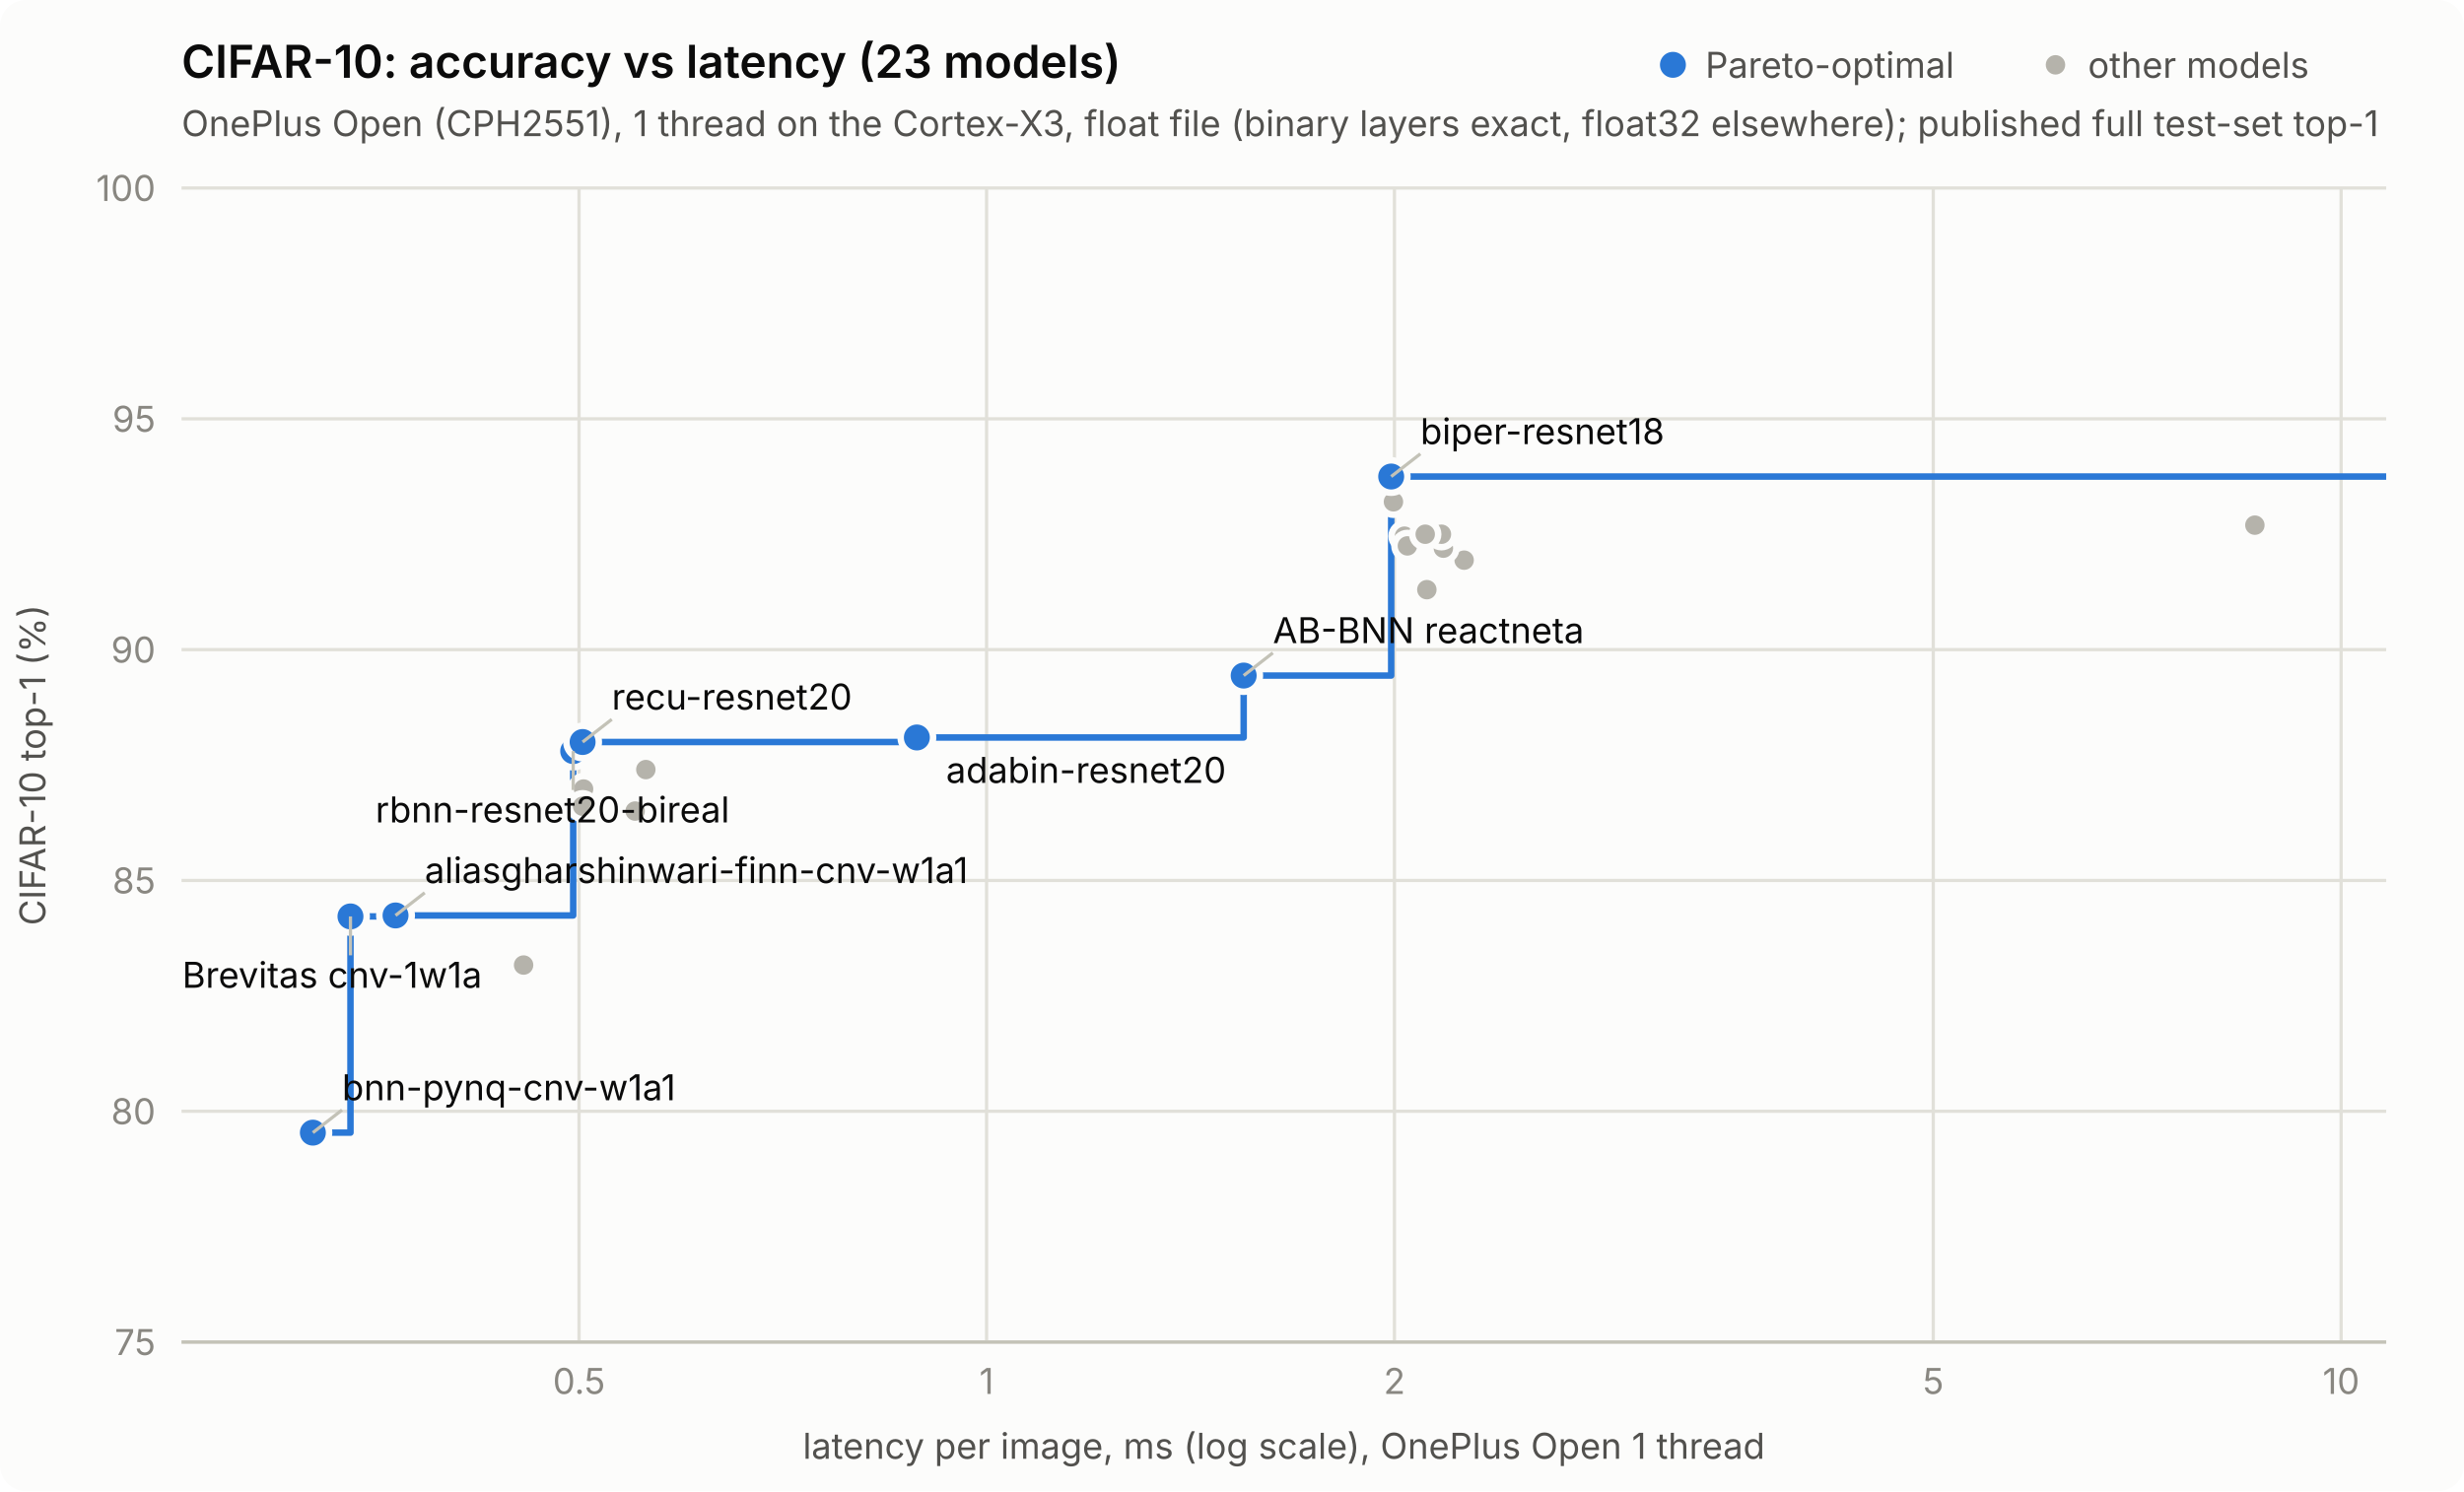
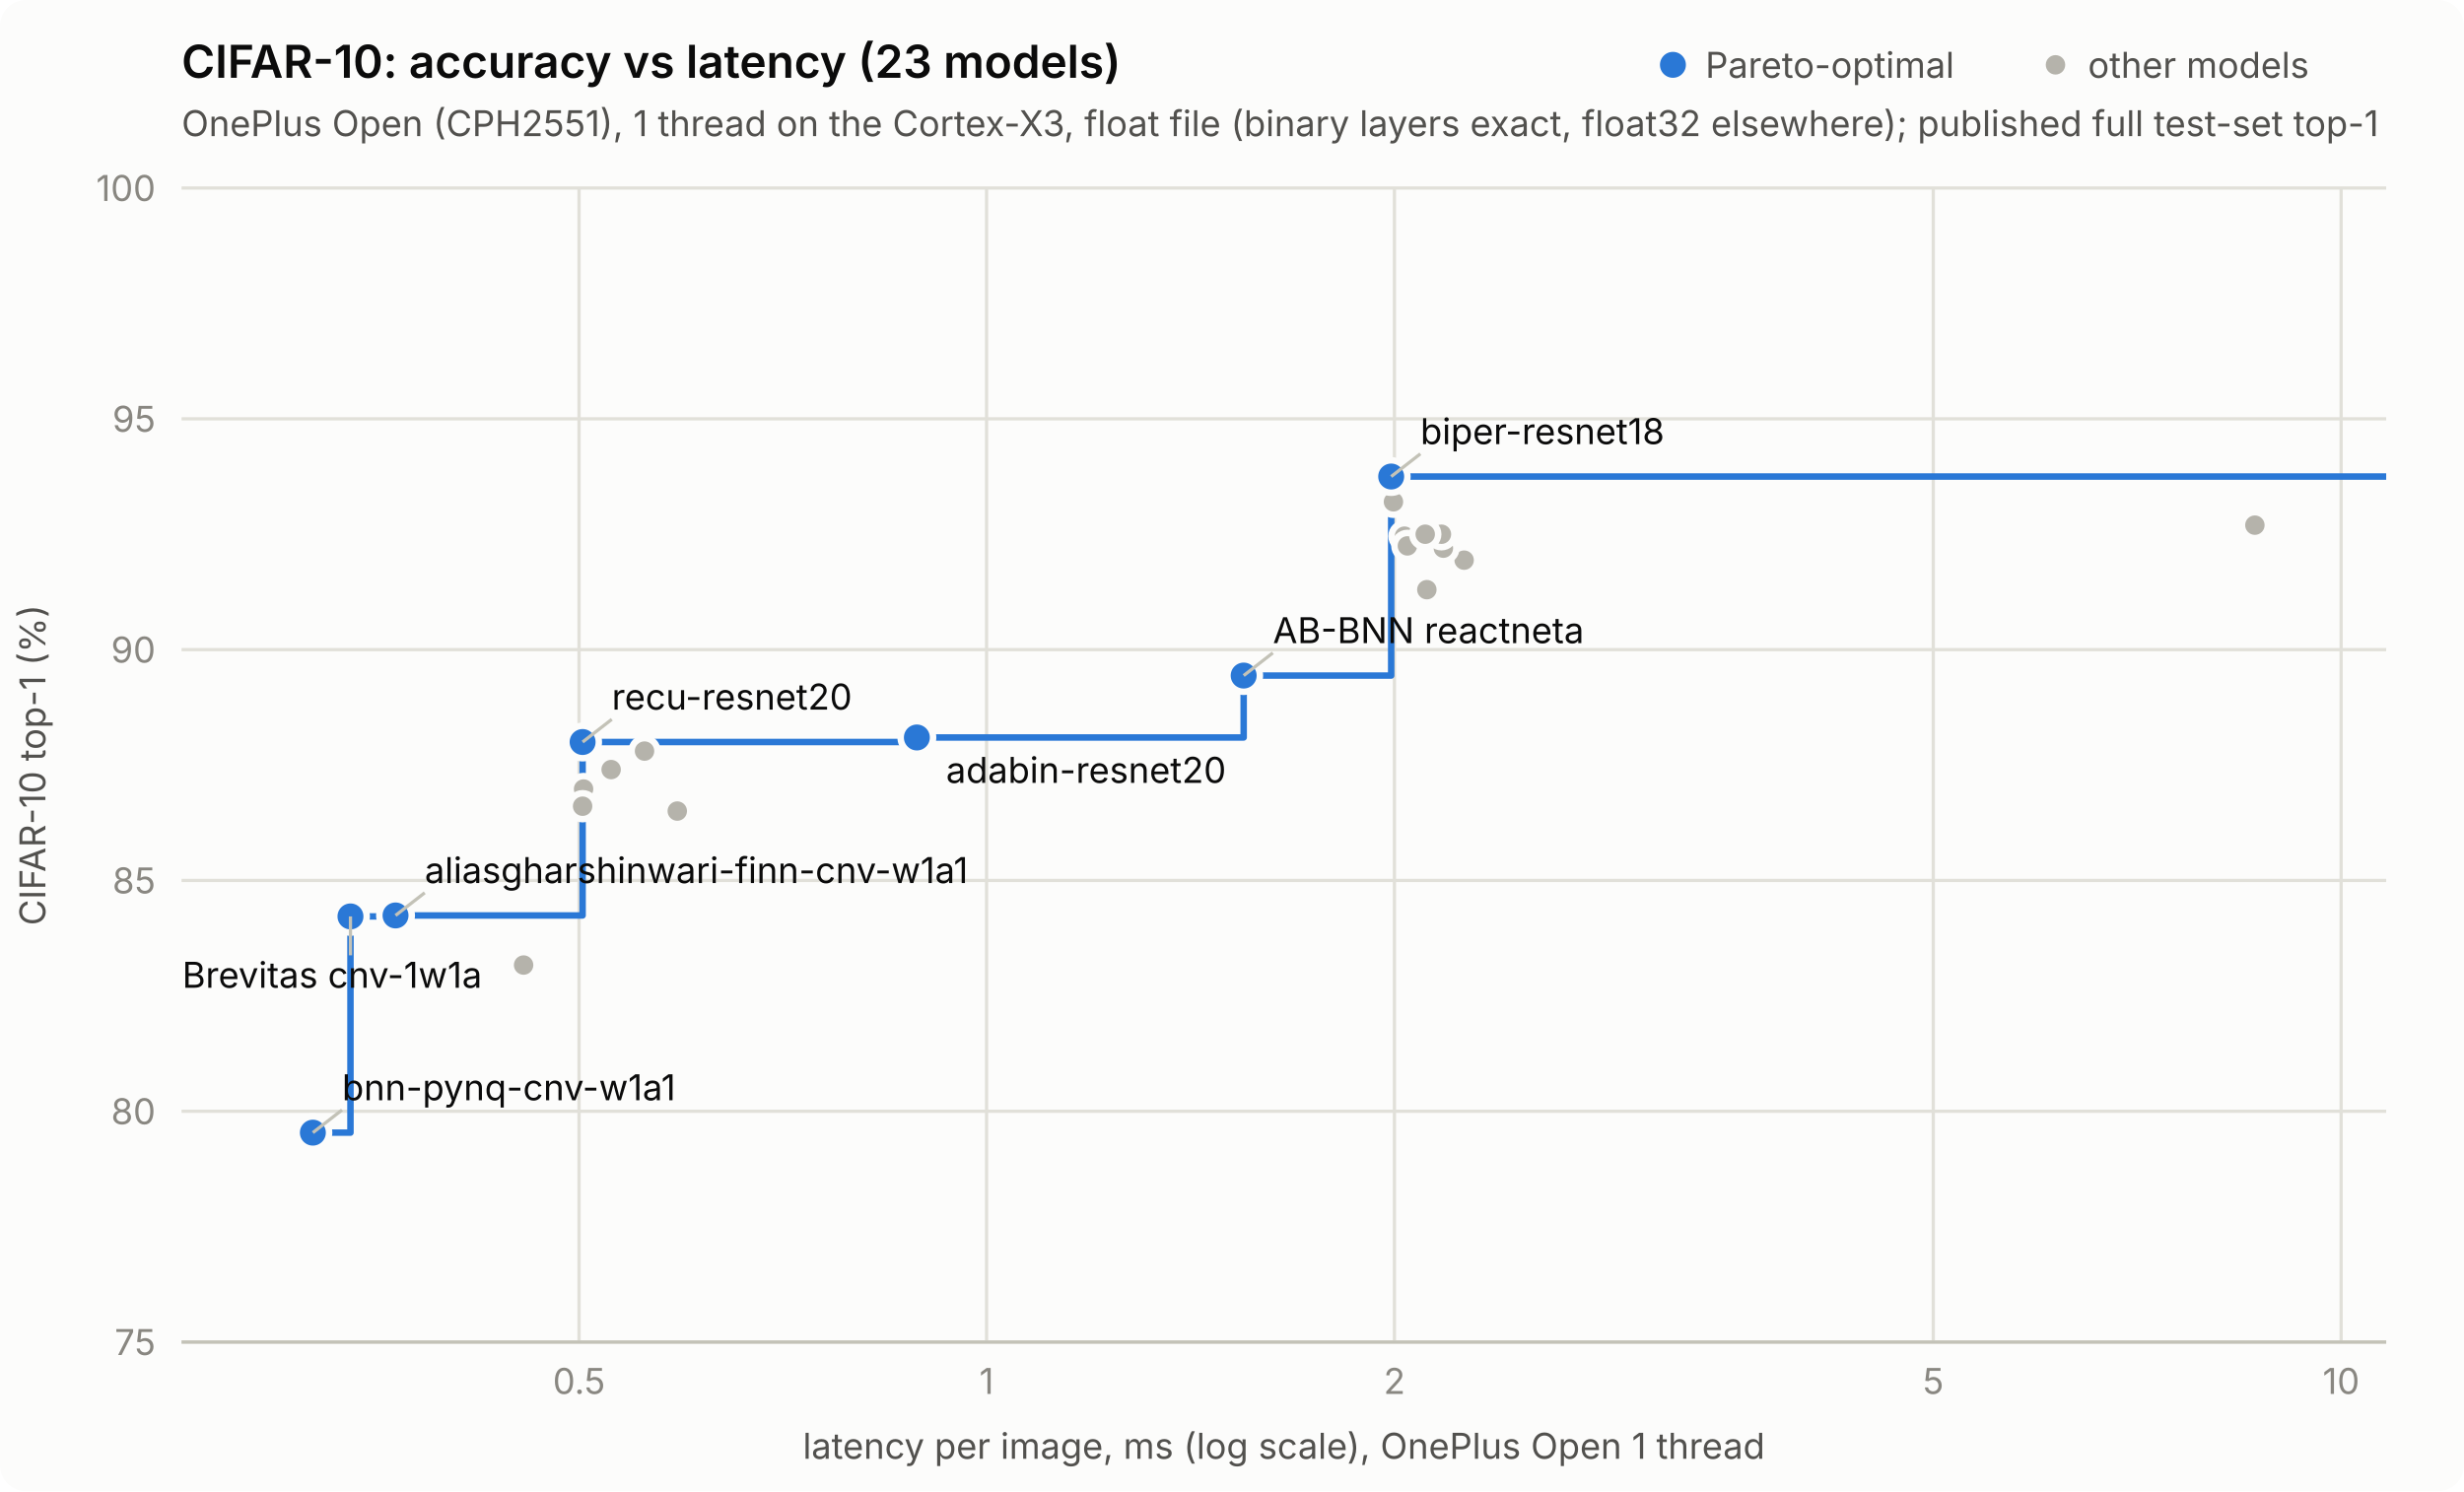
<svg xmlns="http://www.w3.org/2000/svg" viewBox="0 0 760 460" width="760" height="460" role="img" aria-label="CIFAR-10: accuracy vs latency (23 models)">
  <style>svg{font-family:system-ui,-apple-system,'Segoe UI',sans-serif} .tick{font-size:11px;font-variant-numeric:tabular-nums} .title{font-size:14px;font-weight:600} .sub,.alabel,.lab{font-size:11px} .hit{fill:#000;fill-opacity:0} .bg{fill:#fcfcfb} .grid{stroke:#e1e0d9;stroke-width:1} .axis{stroke:#c3c2b7;stroke-width:1} .tick{fill:#898781} .title{fill:#0b0b0b} .sub,.alabel{fill:#52514e} .lab{fill:#0b0b0b} .front{fill:none;stroke:#2a78d6;stroke-width:2;stroke-linejoin:round} .dot-f{fill:#2a78d6;stroke:#fcfcfb;stroke-width:2} .dot-o{fill:#b5b3ab;stroke:#fcfcfb;stroke-width:2} .hit:hover + .dot-o,.hit:hover + .dot-f{stroke:#0b0b0b} @media (prefers-color-scheme: dark){.bg{fill:#1a1a19} .grid{stroke:#2c2c2a;stroke-width:1} .axis{stroke:#383835;stroke-width:1} .tick{fill:#898781} .title{fill:#f0efec} .sub,.alabel{fill:#c3c2b7} .lab{fill:#f0efec} .front{fill:none;stroke:#3987e5;stroke-width:2;stroke-linejoin:round} .dot-f{fill:#3987e5;stroke:#1a1a19;stroke-width:2} .dot-o{fill:#6b6a65;stroke:#1a1a19;stroke-width:2} .hit:hover + .dot-o,.hit:hover + .dot-f{stroke:#f0efec}}</style>
  <rect class="bg" x="0" y="0" width="760" height="460" rx="8" />
  <text class="title" x="56" y="24">CIFAR-10: accuracy vs latency (23 models)</text>
  <text class="sub" x="56" y="42">OnePlus Open (CPH2551), 1 thread on the Cortex-X3, float file (binary layers exact, float32 elsewhere); published full test-set top-1</text>
  <line class="grid" x1="56" x2="736" y1="414.0" y2="414.0" />
  <text class="tick" x="48" y="418.0" text-anchor="end">75</text>
  <line class="grid" x1="56" x2="736" y1="342.8" y2="342.8" />
  <text class="tick" x="48" y="346.8" text-anchor="end">80</text>
  <line class="grid" x1="56" x2="736" y1="271.6" y2="271.6" />
  <text class="tick" x="48" y="275.6" text-anchor="end">85</text>
  <line class="grid" x1="56" x2="736" y1="200.4" y2="200.4" />
  <text class="tick" x="48" y="204.4" text-anchor="end">90</text>
  <line class="grid" x1="56" x2="736" y1="129.2" y2="129.2" />
  <text class="tick" x="48" y="133.2" text-anchor="end">95</text>
  <line class="grid" x1="56" x2="736" y1="58.0" y2="58.0" />
  <text class="tick" x="48" y="62.0" text-anchor="end">100</text>
  <line class="grid" x1="178.6" x2="178.6" y1="58" y2="414" />
  <text class="tick" x="178.6" y="430" text-anchor="middle">0.5</text>
  <line class="grid" x1="304.3" x2="304.3" y1="58" y2="414" />
  <text class="tick" x="304.3" y="430" text-anchor="middle">1</text>
  <line class="grid" x1="430.1" x2="430.1" y1="58" y2="414" />
  <text class="tick" x="430.1" y="430" text-anchor="middle">2</text>
  <line class="grid" x1="596.3" x2="596.3" y1="58" y2="414" />
  <text class="tick" x="596.3" y="430" text-anchor="middle">5</text>
  <line class="grid" x1="722.1" x2="722.1" y1="58" y2="414" />
  <text class="tick" x="722.1" y="430" text-anchor="middle">10</text>
  <line class="axis" x1="56" x2="736" y1="414" y2="414" />
  <text class="alabel" x="396.0" y="450" text-anchor="middle">latency per image, ms (log scale), OnePlus Open 1 thread</text>
  <text class="alabel" transform="translate(14 236.0) rotate(-90)" text-anchor="middle">CIFAR-10 top-1 (%)</text>
-   <path class="front" d="M96.5,349.4 H108.1 V282.7 H122.0 V282.4 H176.8 V231.7 H179.7 V228.9 H282.8 V227.5 H383.6 V208.4 H429.1 V147.0 H736.0" />
+   <path class="front" d="M96.5,349.4 H108.1 V282.7 H122.0 V282.4 H179.7 V228.9 H282.8 V227.5 H383.6 V208.4 H429.1 V147.0 H736.0" />
  <g>
    <circle class="hit" cx="451.6" cy="172.8" r="12" />
    <circle class="dot-o" cx="451.6" cy="172.8" r="4" />
  </g>
  <g>
    <circle class="hit" cx="180.0" cy="243.4" r="12" />
    <circle class="dot-o" cx="180.0" cy="243.4" r="4" />
  </g>
  <g>
    <circle class="hit" cx="433.2" cy="165.4" r="12" />
    <circle class="dot-o" cx="433.2" cy="165.4" r="4" />
  </g>
  <g>
    <circle class="hit" cx="695.5" cy="162.0" r="12" />
    <circle class="dot-o" cx="695.5" cy="162.0" r="4" />
  </g>
  <g>
    <circle class="hit" cx="179.7" cy="248.7" r="12" />
    <circle class="dot-o" cx="179.7" cy="248.7" r="4" />
  </g>
  <g>
    <circle class="hit" cx="108.6" cy="282.7" r="12" />
    <circle class="dot-o" cx="108.6" cy="282.7" r="4" />
  </g>
  <g>
    <circle class="hit" cx="445.2" cy="169.1" r="12" />
    <circle class="dot-o" cx="445.2" cy="169.1" r="4" />
  </g>
  <g>
-     <circle class="hit" cx="195.9" cy="250.2" r="12" />
-     <circle class="dot-o" cx="195.9" cy="250.2" r="4" />
+     <circle class="hit" cx="198.8" cy="231.7" r="12" />
+     <circle class="dot-o" cx="198.8" cy="231.7" r="4" />
+   </g>
+   <g>
+     <circle class="hit" cx="208.9" cy="250.2" r="12" />
+     <circle class="dot-o" cx="208.9" cy="250.2" r="4" />
  </g>
  <g>
    <circle class="hit" cx="440.1" cy="181.9" r="12" />
    <circle class="dot-o" cx="440.1" cy="181.9" r="4" />
  </g>
  <g>
    <circle class="hit" cx="429.8" cy="154.8" r="12" />
    <circle class="dot-o" cx="429.8" cy="154.8" r="4" />
  </g>
  <g>
    <circle class="hit" cx="434.1" cy="168.4" r="12" />
    <circle class="dot-o" cx="434.1" cy="168.4" r="4" />
  </g>
  <g>
    <circle class="hit" cx="161.5" cy="297.7" r="12" />
    <circle class="dot-o" cx="161.5" cy="297.7" r="4" />
  </g>
  <g>
    <circle class="hit" cx="444.6" cy="164.8" r="12" />
    <circle class="dot-o" cx="444.6" cy="164.8" r="4" />
  </g>
  <g>
-     <circle class="hit" cx="199.2" cy="237.4" r="12" />
-     <circle class="dot-o" cx="199.2" cy="237.4" r="4" />
+     <circle class="hit" cx="188.5" cy="237.4" r="12" />
+     <circle class="dot-o" cx="188.5" cy="237.4" r="4" />
  </g>
  <g>
    <circle class="hit" cx="439.6" cy="164.8" r="12" />
    <circle class="dot-o" cx="439.6" cy="164.8" r="4" />
  </g>
  <g>
    <circle class="hit" cx="383.6" cy="208.4" r="12" />
    <circle class="dot-f" cx="383.6" cy="208.4" r="5" />
  </g>
  <g>
    <circle class="hit" cx="282.8" cy="227.5" r="12" />
    <circle class="dot-f" cx="282.8" cy="227.5" r="5" />
  </g>
  <g>
    <circle class="hit" cx="122.0" cy="282.4" r="12" />
    <circle class="dot-f" cx="122.0" cy="282.4" r="5" />
  </g>
  <g>
    <circle class="hit" cx="429.1" cy="147.0" r="12" />
    <circle class="dot-f" cx="429.1" cy="147.0" r="5" />
  </g>
  <g>
    <circle class="hit" cx="96.5" cy="349.4" r="12" />
    <circle class="dot-f" cx="96.5" cy="349.4" r="5" />
  </g>
  <g>
    <circle class="hit" cx="108.1" cy="282.7" r="12" />
    <circle class="dot-f" cx="108.1" cy="282.7" r="5" />
  </g>
  <g>
-     <circle class="hit" cx="176.8" cy="231.7" r="12" />
-     <circle class="dot-f" cx="176.8" cy="231.7" r="5" />
-   </g>
-   <g>
    <circle class="hit" cx="179.7" cy="228.9" r="12" />
    <circle class="dot-f" cx="179.7" cy="228.9" r="5" />
  </g>
  <line class="axis" x1="96.5" y1="349.4" x2="105.5" y2="342.4" />
  <text class="lab" x="105.5" y="339.4">bnn-pynq-cnv-w1a1</text>
  <line class="axis" x1="108.1" y1="282.7" x2="108.1" y2="294.7" />
  <text class="lab" x="56.2" y="304.7">Brevitas cnv-1w1a</text>
  <line class="axis" x1="122.0" y1="282.4" x2="131.0" y2="275.4" />
  <text class="lab" x="131.0" y="272.4">aliasgharshinwari-finn-cnv-w1a1</text>
-   <line class="axis" x1="176.8" y1="231.7" x2="176.8" y2="243.7" />
-   <text class="lab" x="115.8" y="253.7">rbnn-resnet20-bireal</text>
  <line class="axis" x1="179.7" y1="228.9" x2="188.7" y2="221.9" />
  <text class="lab" x="188.7" y="218.9">recu-resnet20</text>
  <text class="lab" x="291.8" y="241.5">adabin-resnet20</text>
  <line class="axis" x1="383.6" y1="208.4" x2="392.6" y2="201.4" />
  <text class="lab" x="392.6" y="198.4">AB-BNN reactneta</text>
  <line class="axis" x1="429.1" y1="147.0" x2="438.1" y2="140.0" />
  <text class="lab" x="438.1" y="137.0">biper-resnet18</text>
  <circle class="dot-f" cx="516" cy="20" r="5" />
  <text class="sub" x="526" y="24">Pareto-optimal</text>
  <circle class="dot-o" cx="634" cy="20" r="4" />
  <text class="sub" x="644" y="24">other models</text>
</svg>
